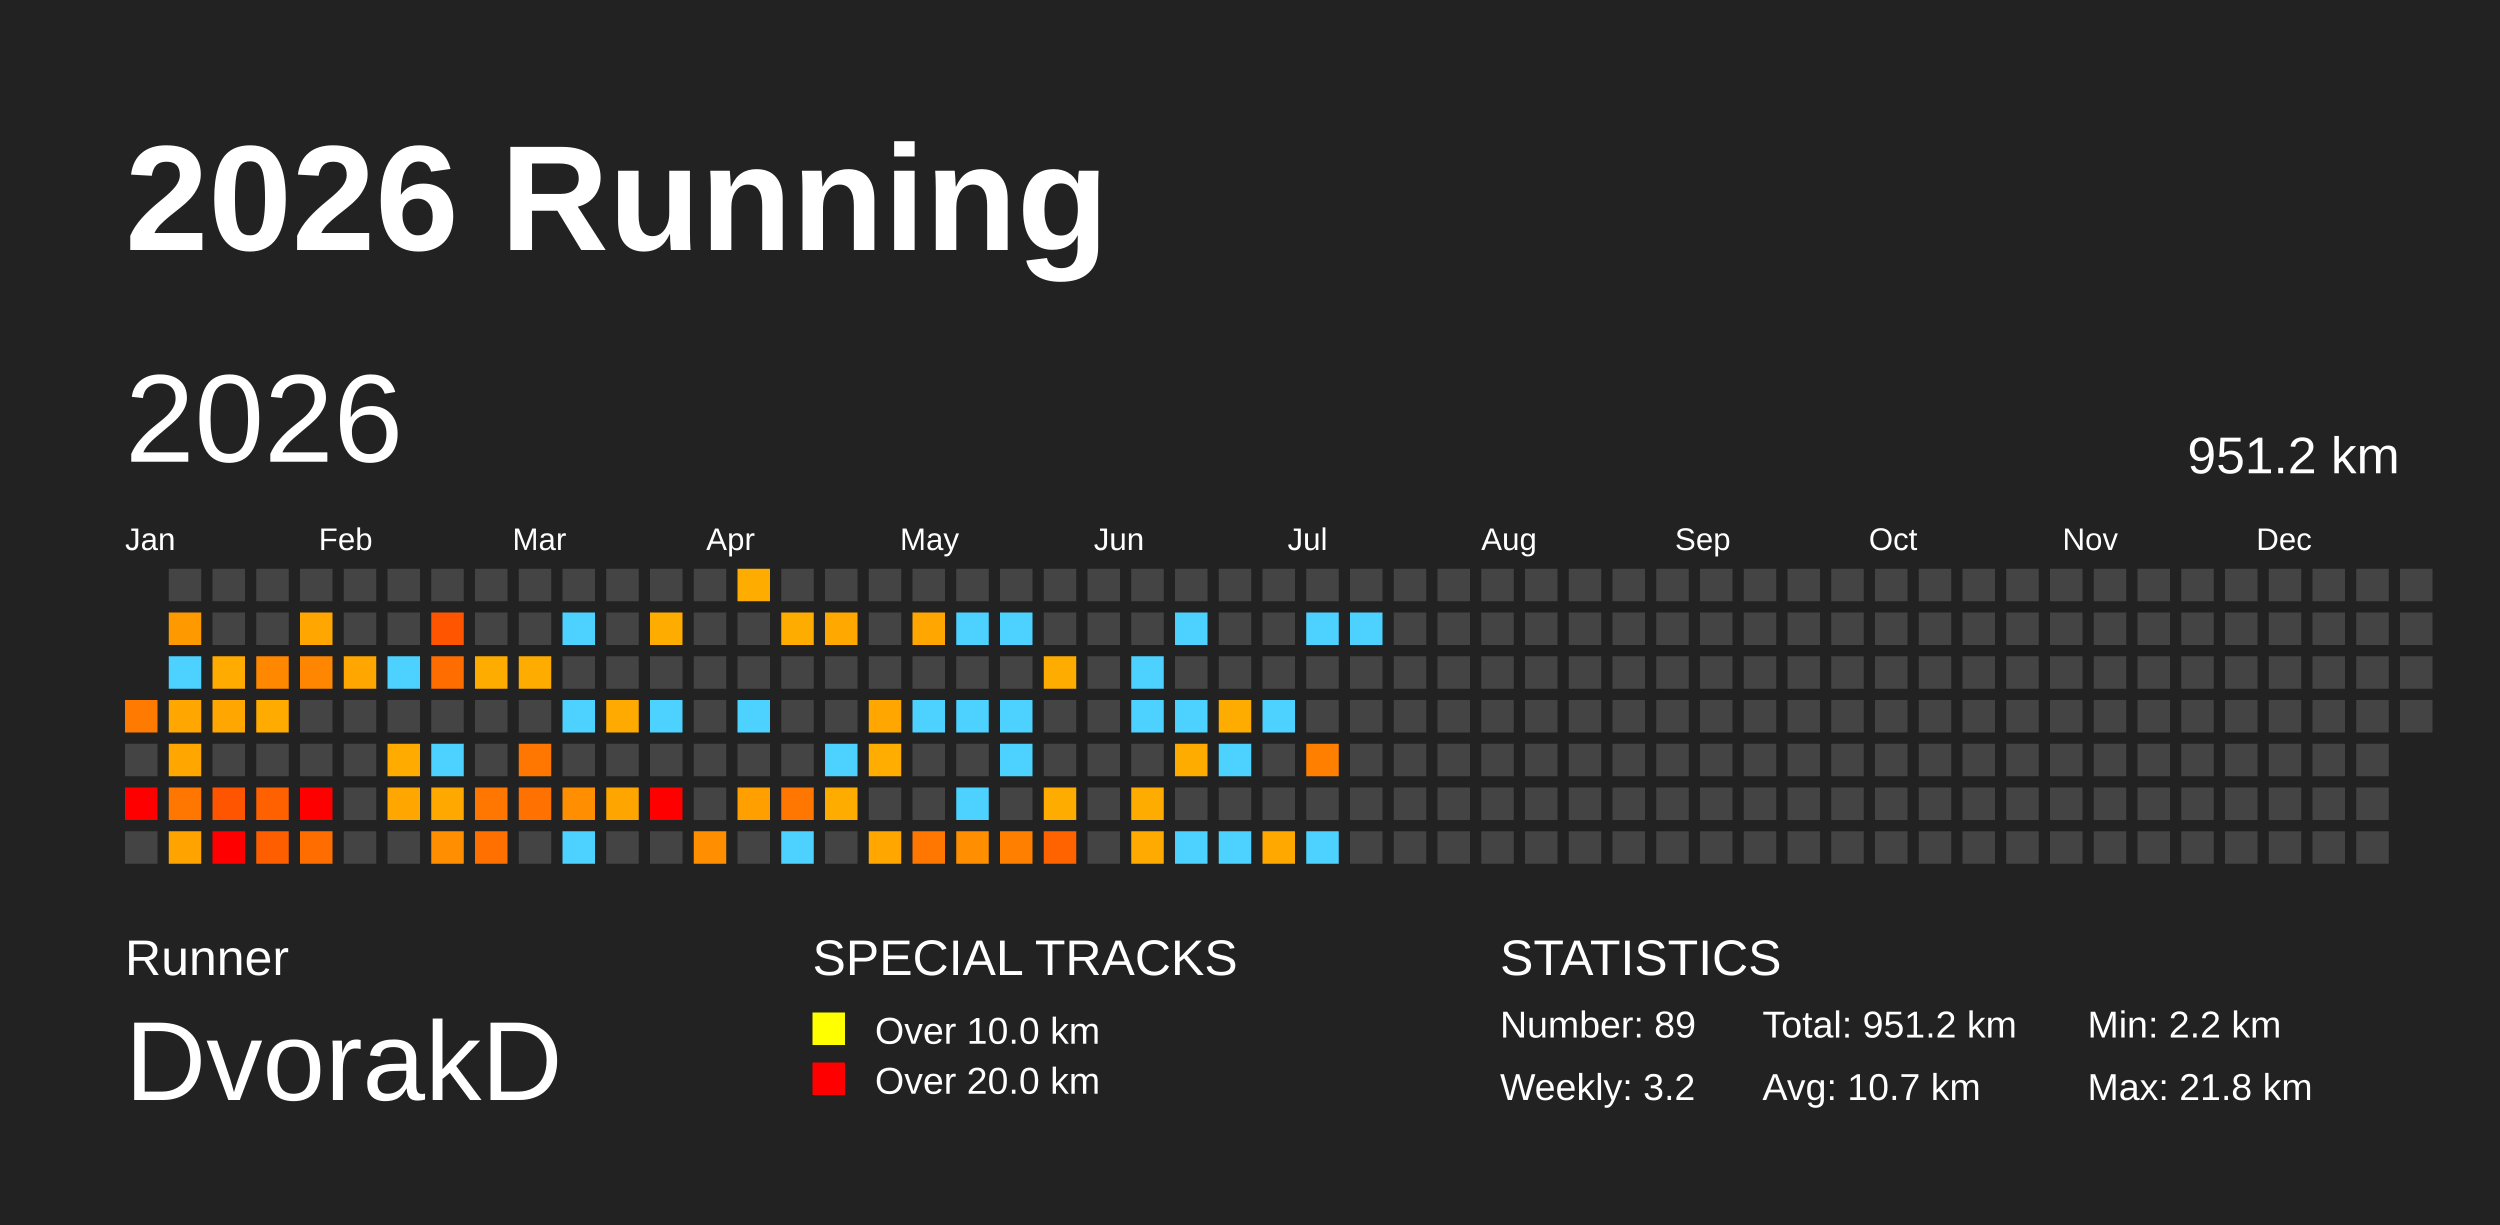
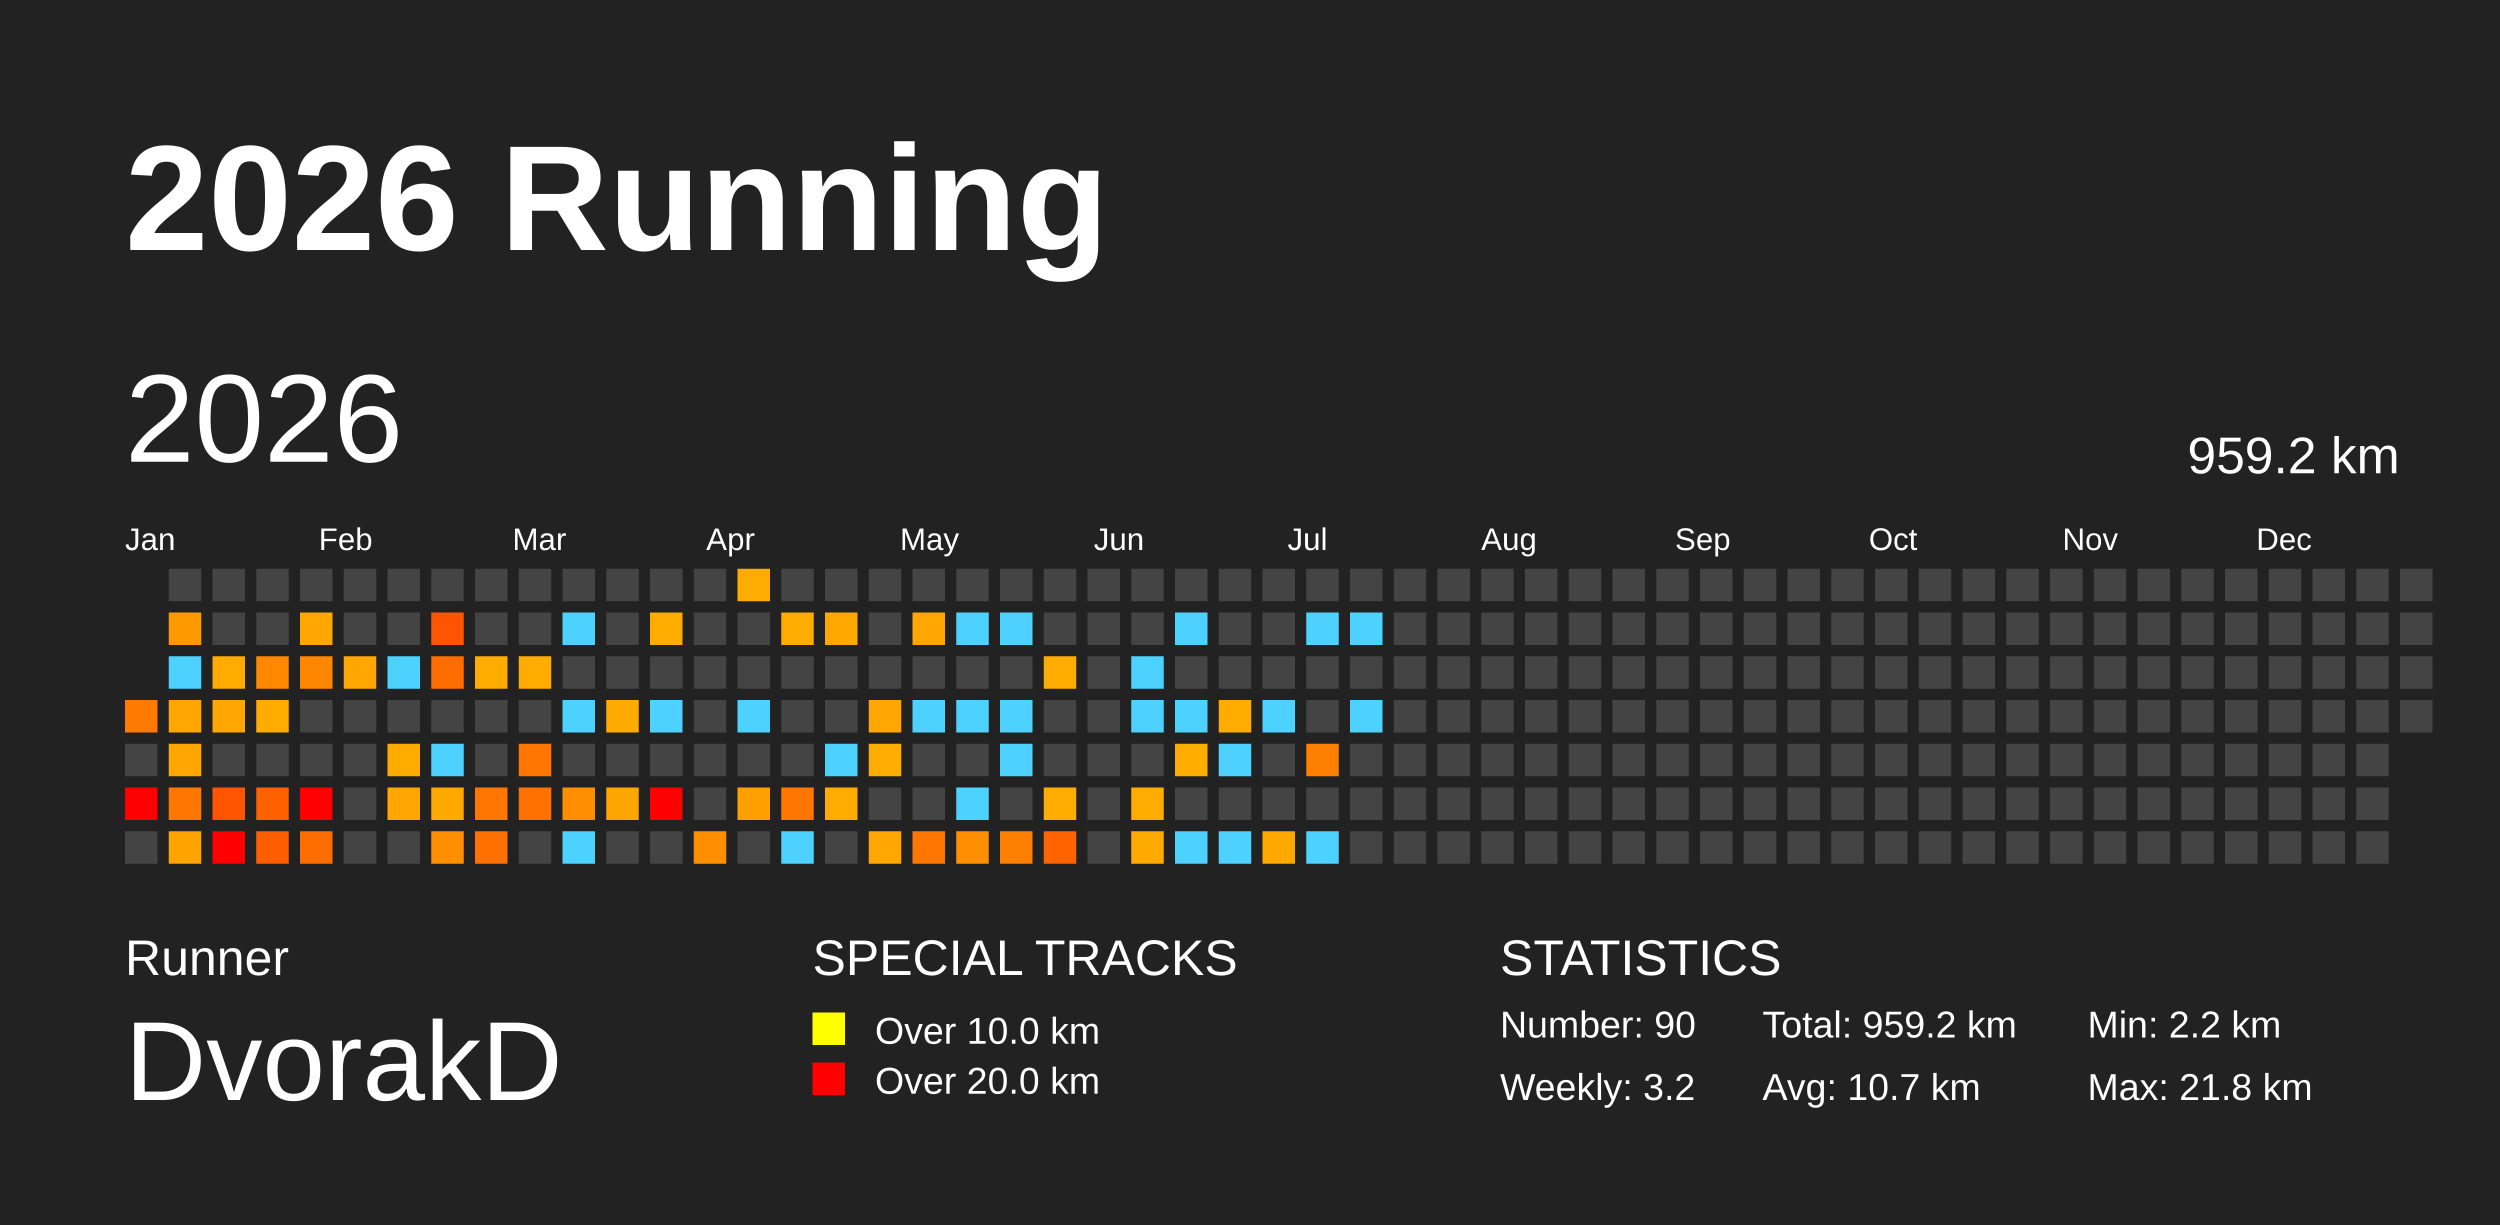
<svg xmlns="http://www.w3.org/2000/svg" baseProfile="full" height="98mm" version="1.1" viewBox="0,0,200,98" width="200mm">
  <defs />
  <rect fill="#222222" height="98" width="200" x="0" y="0" />
  <text fill="#FFFFFF" style="font-size:12px; font-family:Arial; font-weight:bold;" x="10" y="20">2026 Running</text>
  <text fill="#FFFFFF" style="font-size:4px; font-family:Arial" x="10" y="78">Runner</text>
  <text fill="#FFFFFF" style="font-size:9px; font-family:Arial" x="10" y="88">DvorakD</text>
  <text fill="#FFFFFF" style="font-size:4px; font-family:Arial" x="65" y="78">SPECIAL TRACKS</text>
  <rect fill="yellow" height="2.6" width="2.6" x="65" y="81" />
  <text fill="#FFFFFF" style="font-size:3px; font-family:Arial" x="70" y="83.5">Over 10.0 km</text>
  <rect fill="red" height="2.6" width="2.6" x="65" y="85" />
  <text fill="#FFFFFF" style="font-size:3px; font-family:Arial" x="70" y="87.5">Over 20.0 km</text>
  <text fill="#FFFFFF" style="font-size:4px; font-family:Arial" x="120" y="78">STATISTICS</text>
-   <text fill="#FFFFFF" style="font-size:3px; font-family:Arial" x="120" y="83">Number: 89</text>
+   <text fill="#FFFFFF" style="font-size:3px; font-family:Arial" x="120" y="83">Number: 90</text>
  <text fill="#FFFFFF" style="font-size:3px; font-family:Arial" x="120" y="88">Weekly: 3.2</text>
-   <text fill="#FFFFFF" style="font-size:3px; font-family:Arial" x="141" y="83">Total: 951.2 km</text>
+   <text fill="#FFFFFF" style="font-size:3px; font-family:Arial" x="141" y="83">Total: 959.2 km</text>
  <text fill="#FFFFFF" style="font-size:3px; font-family:Arial" x="141" y="88">Avg: 10.7 km</text>
  <text fill="#FFFFFF" style="font-size:3px; font-family:Arial" x="167" y="83">Min: 2.2 km</text>
  <text fill="#FFFFFF" style="font-size:3px; font-family:Arial" x="167" y="88">Max: 21.8 km</text>
  <text dominant-baseline="hanging" fill="#FFFFFF" style="font-size:10.0px; font-family:Arial;" x="10" y="30">2026</text>
-   <text dominant-baseline="hanging" fill="#FFFFFF" style="font-size:4.125px; font-family:Arial;" x="175" y="35">951.2 km</text>
+   <text dominant-baseline="hanging" fill="#FFFFFF" style="font-size:4.125px; font-family:Arial;" x="175" y="35">959.2 km</text>
  <text fill="#FFFFFF" style="font-size:2.5px; font-family:Arial" x="10.0" y="44">Jan</text>
  <text fill="#FFFFFF" style="font-size:2.5px; font-family:Arial" x="25.5" y="44">Feb</text>
  <text fill="#FFFFFF" style="font-size:2.5px; font-family:Arial" x="41.0" y="44">Mar</text>
  <text fill="#FFFFFF" style="font-size:2.5px; font-family:Arial" x="56.5" y="44">Apr</text>
  <text fill="#FFFFFF" style="font-size:2.5px; font-family:Arial" x="72.0" y="44">May</text>
  <text fill="#FFFFFF" style="font-size:2.5px; font-family:Arial" x="87.5" y="44">Jun</text>
  <text fill="#FFFFFF" style="font-size:2.5px; font-family:Arial" x="103.0" y="44">Jul</text>
  <text fill="#FFFFFF" style="font-size:2.5px; font-family:Arial" x="118.5" y="44">Aug</text>
  <text fill="#FFFFFF" style="font-size:2.5px; font-family:Arial" x="134.0" y="44">Sep</text>
  <text fill="#FFFFFF" style="font-size:2.5px; font-family:Arial" x="149.5" y="44">Oct</text>
  <text fill="#FFFFFF" style="font-size:2.5px; font-family:Arial" x="165.0" y="44">Nov</text>
  <text fill="#FFFFFF" style="font-size:2.5px; font-family:Arial" x="180.5" y="44">Dec</text>
  <rect fill="#ff7a00" height="2.6" width="2.6" x="10.0" y="56.0" />
  <rect fill="#444444" height="2.6" width="2.6" x="10.0" y="59.5" />
  <rect fill="red" height="2.6" width="2.6" x="10.0" y="63.0" />
  <rect fill="#444444" height="2.6" width="2.6" x="10.0" y="66.5" />
  <rect fill="#444444" height="2.6" width="2.6" x="13.5" y="45.5" />
  <rect fill="#ff9900" height="2.6" width="2.6" x="13.5" y="49.0" />
  <rect fill="#4dd2ff" height="2.6" width="2.6" x="13.5" y="52.5" />
  <rect fill="#ffa600" height="2.6" width="2.6" x="13.5" y="56.0" />
  <rect fill="#ffa600" height="2.6" width="2.6" x="13.5" y="59.5" />
  <rect fill="#ff7700" height="2.6" width="2.6" x="13.5" y="63.0" />
  <rect fill="#ffa300" height="2.6" width="2.6" x="13.5" y="66.5" />
  <rect fill="#444444" height="2.6" width="2.6" x="17.0" y="45.5" />
  <rect fill="#444444" height="2.6" width="2.6" x="17.0" y="49.0" />
  <rect fill="#ffab00" height="2.6" width="2.6" x="17.0" y="52.5" />
  <rect fill="#ffa600" height="2.6" width="2.6" x="17.0" y="56.0" />
  <rect fill="#444444" height="2.6" width="2.6" x="17.0" y="59.5" />
  <rect fill="#ff5400" height="2.6" width="2.6" x="17.0" y="63.0" />
  <rect fill="red" height="2.6" width="2.6" x="17.0" y="66.5" />
  <rect fill="#444444" height="2.6" width="2.6" x="20.5" y="45.5" />
  <rect fill="#444444" height="2.6" width="2.6" x="20.5" y="49.0" />
  <rect fill="#ff8800" height="2.6" width="2.6" x="20.5" y="52.5" />
  <rect fill="#ffab00" height="2.6" width="2.6" x="20.5" y="56.0" />
  <rect fill="#444444" height="2.6" width="2.6" x="20.5" y="59.5" />
  <rect fill="#ff6000" height="2.6" width="2.6" x="20.5" y="63.0" />
  <rect fill="#ff5e00" height="2.6" width="2.6" x="20.5" y="66.5" />
  <rect fill="#444444" height="2.6" width="2.6" x="24.0" y="45.5" />
  <rect fill="#ffa600" height="2.6" width="2.6" x="24.0" y="49.0" />
  <rect fill="#ff8600" height="2.6" width="2.6" x="24.0" y="52.5" />
  <rect fill="#444444" height="2.6" width="2.6" x="24.0" y="56.0" />
  <rect fill="#444444" height="2.6" width="2.6" x="24.0" y="59.5" />
  <rect fill="red" height="2.6" width="2.6" x="24.0" y="63.0" />
  <rect fill="#ff6d00" height="2.6" width="2.6" x="24.0" y="66.5" />
  <rect fill="#444444" height="2.6" width="2.6" x="27.5" y="45.5" />
  <rect fill="#444444" height="2.6" width="2.6" x="27.5" y="49.0" />
  <rect fill="#ffa700" height="2.6" width="2.6" x="27.5" y="52.5" />
  <rect fill="#444444" height="2.6" width="2.6" x="27.5" y="56.0" />
  <rect fill="#444444" height="2.6" width="2.6" x="27.5" y="59.5" />
  <rect fill="#444444" height="2.6" width="2.6" x="27.5" y="63.0" />
  <rect fill="#444444" height="2.6" width="2.6" x="27.5" y="66.5" />
  <rect fill="#444444" height="2.6" width="2.6" x="31.0" y="45.5" />
  <rect fill="#444444" height="2.6" width="2.6" x="31.0" y="49.0" />
  <rect fill="#4dd2ff" height="2.6" width="2.6" x="31.0" y="52.5" />
  <rect fill="#444444" height="2.6" width="2.6" x="31.0" y="56.0" />
  <rect fill="#ffab00" height="2.6" width="2.6" x="31.0" y="59.5" />
  <rect fill="#ffa600" height="2.6" width="2.6" x="31.0" y="63.0" />
  <rect fill="#444444" height="2.6" width="2.6" x="31.0" y="66.5" />
  <rect fill="#444444" height="2.6" width="2.6" x="34.5" y="45.5" />
  <rect fill="#ff5500" height="2.6" width="2.6" x="34.5" y="49.0" />
  <rect fill="#ff6c00" height="2.6" width="2.6" x="34.5" y="52.5" />
  <rect fill="#444444" height="2.6" width="2.6" x="34.5" y="56.0" />
  <rect fill="#4dd2ff" height="2.6" width="2.6" x="34.5" y="59.5" />
  <rect fill="#ffa800" height="2.6" width="2.6" x="34.5" y="63.0" />
  <rect fill="#ff8f00" height="2.6" width="2.6" x="34.5" y="66.5" />
  <rect fill="#444444" height="2.6" width="2.6" x="38.0" y="45.5" />
  <rect fill="#444444" height="2.6" width="2.6" x="38.0" y="49.0" />
  <rect fill="#ffac00" height="2.6" width="2.6" x="38.0" y="52.5" />
  <rect fill="#444444" height="2.6" width="2.6" x="38.0" y="56.0" />
  <rect fill="#444444" height="2.6" width="2.6" x="38.0" y="59.5" />
  <rect fill="#ff7600" height="2.6" width="2.6" x="38.0" y="63.0" />
  <rect fill="#ff7000" height="2.6" width="2.6" x="38.0" y="66.5" />
  <rect fill="#444444" height="2.6" width="2.6" x="41.5" y="45.5" />
  <rect fill="#444444" height="2.6" width="2.6" x="41.5" y="49.0" />
  <rect fill="#ffac00" height="2.6" width="2.6" x="41.5" y="52.5" />
  <rect fill="#444444" height="2.6" width="2.6" x="41.5" y="56.0" />
  <rect fill="#ff7600" height="2.6" width="2.6" x="41.5" y="59.5" />
  <rect fill="#ff7100" height="2.6" width="2.6" x="41.5" y="63.0" />
  <rect fill="#444444" height="2.6" width="2.6" x="41.5" y="66.5" />
  <rect fill="#444444" height="2.6" width="2.6" x="45.0" y="45.5" />
  <rect fill="#4dd2ff" height="2.6" width="2.6" x="45.0" y="49.0" />
  <rect fill="#444444" height="2.6" width="2.6" x="45.0" y="52.5" />
  <rect fill="#4dd2ff" height="2.6" width="2.6" x="45.0" y="56.0" />
  <rect fill="#444444" height="2.6" width="2.6" x="45.0" y="59.5" />
  <rect fill="#ff8f00" height="2.6" width="2.6" x="45.0" y="63.0" />
  <rect fill="#4dd2ff" height="2.6" width="2.6" x="45.0" y="66.5" />
  <rect fill="#444444" height="2.6" width="2.6" x="48.5" y="45.5" />
  <rect fill="#444444" height="2.6" width="2.6" x="48.5" y="49.0" />
  <rect fill="#444444" height="2.6" width="2.6" x="48.5" y="52.5" />
  <rect fill="#ffaa00" height="2.6" width="2.6" x="48.5" y="56.0" />
  <rect fill="#444444" height="2.6" width="2.6" x="48.5" y="59.5" />
  <rect fill="#ffa500" height="2.6" width="2.6" x="48.5" y="63.0" />
  <rect fill="#444444" height="2.6" width="2.6" x="48.5" y="66.5" />
  <rect fill="#444444" height="2.6" width="2.6" x="52.0" y="45.5" />
  <rect fill="#ffac00" height="2.6" width="2.6" x="52.0" y="49.0" />
  <rect fill="#444444" height="2.6" width="2.6" x="52.0" y="52.5" />
  <rect fill="#4dd2ff" height="2.6" width="2.6" x="52.0" y="56.0" />
  <rect fill="#444444" height="2.6" width="2.6" x="52.0" y="59.5" />
  <rect fill="red" height="2.6" width="2.6" x="52.0" y="63.0" />
  <rect fill="#444444" height="2.6" width="2.6" x="52.0" y="66.5" />
  <rect fill="#444444" height="2.6" width="2.6" x="55.5" y="45.5" />
  <rect fill="#444444" height="2.6" width="2.6" x="55.5" y="49.0" />
  <rect fill="#444444" height="2.6" width="2.6" x="55.5" y="52.5" />
  <rect fill="#444444" height="2.6" width="2.6" x="55.5" y="56.0" />
  <rect fill="#444444" height="2.6" width="2.6" x="55.5" y="59.5" />
  <rect fill="#444444" height="2.6" width="2.6" x="55.5" y="63.0" />
  <rect fill="#ff8f00" height="2.6" width="2.6" x="55.5" y="66.5" />
  <rect fill="#ffac00" height="2.6" width="2.6" x="59.0" y="45.5" />
  <rect fill="#444444" height="2.6" width="2.6" x="59.0" y="49.0" />
  <rect fill="#444444" height="2.6" width="2.6" x="59.0" y="52.5" />
  <rect fill="#4dd2ff" height="2.6" width="2.6" x="59.0" y="56.0" />
  <rect fill="#444444" height="2.6" width="2.6" x="59.0" y="59.5" />
  <rect fill="#ffa000" height="2.6" width="2.6" x="59.0" y="63.0" />
  <rect fill="#444444" height="2.6" width="2.6" x="59.0" y="66.5" />
  <rect fill="#444444" height="2.6" width="2.6" x="62.5" y="45.5" />
  <rect fill="#ffac00" height="2.6" width="2.6" x="62.5" y="49.0" />
  <rect fill="#444444" height="2.6" width="2.6" x="62.5" y="52.5" />
  <rect fill="#444444" height="2.6" width="2.6" x="62.5" y="56.0" />
  <rect fill="#444444" height="2.6" width="2.6" x="62.5" y="59.5" />
  <rect fill="#ff7600" height="2.6" width="2.6" x="62.5" y="63.0" />
  <rect fill="#4dd2ff" height="2.6" width="2.6" x="62.5" y="66.5" />
  <rect fill="#444444" height="2.6" width="2.6" x="66.0" y="45.5" />
  <rect fill="#ffa900" height="2.6" width="2.6" x="66.0" y="49.0" />
  <rect fill="#444444" height="2.6" width="2.6" x="66.0" y="52.5" />
  <rect fill="#444444" height="2.6" width="2.6" x="66.0" y="56.0" />
  <rect fill="#4dd2ff" height="2.6" width="2.6" x="66.0" y="59.5" />
  <rect fill="#ffac00" height="2.6" width="2.6" x="66.0" y="63.0" />
  <rect fill="#444444" height="2.6" width="2.6" x="66.0" y="66.5" />
  <rect fill="#444444" height="2.6" width="2.6" x="69.5" y="45.5" />
  <rect fill="#444444" height="2.6" width="2.6" x="69.5" y="49.0" />
  <rect fill="#444444" height="2.6" width="2.6" x="69.5" y="52.5" />
  <rect fill="#ffa600" height="2.6" width="2.6" x="69.5" y="56.0" />
  <rect fill="#ffad00" height="2.6" width="2.6" x="69.5" y="59.5" />
  <rect fill="#444444" height="2.6" width="2.6" x="69.5" y="63.0" />
  <rect fill="#ffa600" height="2.6" width="2.6" x="69.5" y="66.5" />
  <rect fill="#444444" height="2.6" width="2.6" x="73.0" y="45.5" />
  <rect fill="#ffa600" height="2.6" width="2.6" x="73.0" y="49.0" />
  <rect fill="#444444" height="2.6" width="2.6" x="73.0" y="52.5" />
  <rect fill="#4dd2ff" height="2.6" width="2.6" x="73.0" y="56.0" />
  <rect fill="#444444" height="2.6" width="2.6" x="73.0" y="59.5" />
  <rect fill="#444444" height="2.6" width="2.6" x="73.0" y="63.0" />
  <rect fill="#ff7700" height="2.6" width="2.6" x="73.0" y="66.5" />
  <rect fill="#444444" height="2.6" width="2.6" x="76.5" y="45.5" />
  <rect fill="#4dd2ff" height="2.6" width="2.6" x="76.5" y="49.0" />
  <rect fill="#444444" height="2.6" width="2.6" x="76.5" y="52.5" />
  <rect fill="#4dd2ff" height="2.6" width="2.6" x="76.5" y="56.0" />
  <rect fill="#444444" height="2.6" width="2.6" x="76.5" y="59.5" />
  <rect fill="#4dd2ff" height="2.6" width="2.6" x="76.5" y="63.0" />
  <rect fill="#ff8f00" height="2.6" width="2.6" x="76.5" y="66.5" />
  <rect fill="#444444" height="2.6" width="2.6" x="80.0" y="45.5" />
  <rect fill="#4dd2ff" height="2.6" width="2.6" x="80.0" y="49.0" />
  <rect fill="#444444" height="2.6" width="2.6" x="80.0" y="52.5" />
  <rect fill="#4dd2ff" height="2.6" width="2.6" x="80.0" y="56.0" />
  <rect fill="#4dd2ff" height="2.6" width="2.6" x="80.0" y="59.5" />
  <rect fill="#444444" height="2.6" width="2.6" x="80.0" y="63.0" />
  <rect fill="#ff8000" height="2.6" width="2.6" x="80.0" y="66.5" />
  <rect fill="#444444" height="2.6" width="2.6" x="83.5" y="45.5" />
  <rect fill="#444444" height="2.6" width="2.6" x="83.5" y="49.0" />
  <rect fill="#ffac00" height="2.6" width="2.6" x="83.5" y="52.5" />
  <rect fill="#444444" height="2.6" width="2.6" x="83.5" y="56.0" />
  <rect fill="#444444" height="2.6" width="2.6" x="83.5" y="59.5" />
  <rect fill="#ffac00" height="2.6" width="2.6" x="83.5" y="63.0" />
  <rect fill="#ff6300" height="2.6" width="2.6" x="83.5" y="66.5" />
  <rect fill="#444444" height="2.6" width="2.6" x="87.0" y="45.5" />
  <rect fill="#444444" height="2.6" width="2.6" x="87.0" y="49.0" />
  <rect fill="#444444" height="2.6" width="2.6" x="87.0" y="52.5" />
  <rect fill="#444444" height="2.6" width="2.6" x="87.0" y="56.0" />
  <rect fill="#444444" height="2.6" width="2.6" x="87.0" y="59.5" />
  <rect fill="#444444" height="2.6" width="2.6" x="87.0" y="63.0" />
  <rect fill="#444444" height="2.6" width="2.6" x="87.0" y="66.5" />
  <rect fill="#444444" height="2.6" width="2.6" x="90.5" y="45.5" />
  <rect fill="#444444" height="2.6" width="2.6" x="90.5" y="49.0" />
  <rect fill="#4dd2ff" height="2.6" width="2.6" x="90.5" y="52.5" />
  <rect fill="#4dd2ff" height="2.6" width="2.6" x="90.5" y="56.0" />
  <rect fill="#444444" height="2.6" width="2.6" x="90.5" y="59.5" />
  <rect fill="#ffac00" height="2.6" width="2.6" x="90.5" y="63.0" />
  <rect fill="#ffaa00" height="2.6" width="2.6" x="90.5" y="66.5" />
  <rect fill="#444444" height="2.6" width="2.6" x="94.0" y="45.5" />
  <rect fill="#4dd2ff" height="2.6" width="2.6" x="94.0" y="49.0" />
  <rect fill="#444444" height="2.6" width="2.6" x="94.0" y="52.5" />
  <rect fill="#4dd2ff" height="2.6" width="2.6" x="94.0" y="56.0" />
  <rect fill="#ffac00" height="2.6" width="2.6" x="94.0" y="59.5" />
  <rect fill="#444444" height="2.6" width="2.6" x="94.0" y="63.0" />
  <rect fill="#4dd2ff" height="2.6" width="2.6" x="94.0" y="66.5" />
  <rect fill="#444444" height="2.6" width="2.6" x="97.5" y="45.5" />
  <rect fill="#444444" height="2.6" width="2.6" x="97.5" y="49.0" />
  <rect fill="#444444" height="2.6" width="2.6" x="97.5" y="52.5" />
  <rect fill="#ffac00" height="2.6" width="2.6" x="97.5" y="56.0" />
  <rect fill="#4dd2ff" height="2.6" width="2.6" x="97.5" y="59.5" />
  <rect fill="#444444" height="2.6" width="2.6" x="97.5" y="63.0" />
  <rect fill="#4dd2ff" height="2.6" width="2.6" x="97.5" y="66.5" />
  <rect fill="#444444" height="2.6" width="2.6" x="101.0" y="45.5" />
  <rect fill="#444444" height="2.6" width="2.6" x="101.0" y="49.0" />
  <rect fill="#444444" height="2.6" width="2.6" x="101.0" y="52.5" />
  <rect fill="#4dd2ff" height="2.6" width="2.6" x="101.0" y="56.0" />
  <rect fill="#444444" height="2.6" width="2.6" x="101.0" y="59.5" />
  <rect fill="#444444" height="2.6" width="2.6" x="101.0" y="63.0" />
  <rect fill="#ffa900" height="2.6" width="2.6" x="101.0" y="66.5" />
  <rect fill="#444444" height="2.6" width="2.6" x="104.5" y="45.5" />
  <rect fill="#4dd2ff" height="2.6" width="2.6" x="104.5" y="49.0" />
  <rect fill="#444444" height="2.6" width="2.6" x="104.5" y="52.5" />
  <rect fill="#444444" height="2.6" width="2.6" x="104.5" y="56.0" />
  <rect fill="#ff8000" height="2.6" width="2.6" x="104.5" y="59.5" />
  <rect fill="#444444" height="2.6" width="2.6" x="104.5" y="63.0" />
  <rect fill="#4dd2ff" height="2.6" width="2.6" x="104.5" y="66.5" />
  <rect fill="#444444" height="2.6" width="2.6" x="108.0" y="45.5" />
  <rect fill="#4dd2ff" height="2.6" width="2.6" x="108.0" y="49.0" />
  <rect fill="#444444" height="2.6" width="2.6" x="108.0" y="52.5" />
-   <rect fill="#444444" height="2.6" width="2.6" x="108.0" y="56.0" />
+   <rect fill="#4dd2ff" height="2.6" width="2.6" x="108.0" y="56.0" />
  <rect fill="#444444" height="2.6" width="2.6" x="108.0" y="59.5" />
  <rect fill="#444444" height="2.6" width="2.6" x="108.0" y="63.0" />
  <rect fill="#444444" height="2.6" width="2.6" x="108.0" y="66.5" />
  <rect fill="#444444" height="2.6" width="2.6" x="111.5" y="45.5" />
  <rect fill="#444444" height="2.6" width="2.6" x="111.5" y="49.0" />
  <rect fill="#444444" height="2.6" width="2.6" x="111.5" y="52.5" />
  <rect fill="#444444" height="2.6" width="2.6" x="111.5" y="56.0" />
  <rect fill="#444444" height="2.6" width="2.6" x="111.5" y="59.5" />
  <rect fill="#444444" height="2.6" width="2.6" x="111.5" y="63.0" />
  <rect fill="#444444" height="2.6" width="2.6" x="111.5" y="66.5" />
  <rect fill="#444444" height="2.6" width="2.6" x="115.0" y="45.5" />
  <rect fill="#444444" height="2.6" width="2.6" x="115.0" y="49.0" />
  <rect fill="#444444" height="2.6" width="2.6" x="115.0" y="52.5" />
  <rect fill="#444444" height="2.6" width="2.6" x="115.0" y="56.0" />
  <rect fill="#444444" height="2.6" width="2.6" x="115.0" y="59.5" />
  <rect fill="#444444" height="2.6" width="2.6" x="115.0" y="63.0" />
  <rect fill="#444444" height="2.6" width="2.6" x="115.0" y="66.5" />
  <rect fill="#444444" height="2.6" width="2.6" x="118.5" y="45.5" />
  <rect fill="#444444" height="2.6" width="2.6" x="118.5" y="49.0" />
  <rect fill="#444444" height="2.6" width="2.6" x="118.5" y="52.5" />
  <rect fill="#444444" height="2.6" width="2.6" x="118.5" y="56.0" />
  <rect fill="#444444" height="2.6" width="2.6" x="118.5" y="59.5" />
  <rect fill="#444444" height="2.6" width="2.6" x="118.5" y="63.0" />
  <rect fill="#444444" height="2.6" width="2.6" x="118.5" y="66.5" />
  <rect fill="#444444" height="2.6" width="2.6" x="122.0" y="45.5" />
  <rect fill="#444444" height="2.6" width="2.6" x="122.0" y="49.0" />
  <rect fill="#444444" height="2.6" width="2.6" x="122.0" y="52.5" />
  <rect fill="#444444" height="2.6" width="2.6" x="122.0" y="56.0" />
  <rect fill="#444444" height="2.6" width="2.6" x="122.0" y="59.5" />
  <rect fill="#444444" height="2.6" width="2.6" x="122.0" y="63.0" />
  <rect fill="#444444" height="2.6" width="2.6" x="122.0" y="66.5" />
  <rect fill="#444444" height="2.6" width="2.6" x="125.5" y="45.5" />
  <rect fill="#444444" height="2.6" width="2.6" x="125.5" y="49.0" />
  <rect fill="#444444" height="2.6" width="2.6" x="125.5" y="52.5" />
  <rect fill="#444444" height="2.6" width="2.6" x="125.5" y="56.0" />
  <rect fill="#444444" height="2.6" width="2.6" x="125.5" y="59.5" />
  <rect fill="#444444" height="2.6" width="2.6" x="125.5" y="63.0" />
  <rect fill="#444444" height="2.6" width="2.6" x="125.5" y="66.5" />
  <rect fill="#444444" height="2.6" width="2.6" x="129.0" y="45.5" />
  <rect fill="#444444" height="2.6" width="2.6" x="129.0" y="49.0" />
  <rect fill="#444444" height="2.6" width="2.6" x="129.0" y="52.5" />
  <rect fill="#444444" height="2.6" width="2.6" x="129.0" y="56.0" />
  <rect fill="#444444" height="2.6" width="2.6" x="129.0" y="59.5" />
  <rect fill="#444444" height="2.6" width="2.6" x="129.0" y="63.0" />
  <rect fill="#444444" height="2.6" width="2.6" x="129.0" y="66.5" />
  <rect fill="#444444" height="2.6" width="2.6" x="132.5" y="45.5" />
  <rect fill="#444444" height="2.6" width="2.6" x="132.5" y="49.0" />
  <rect fill="#444444" height="2.6" width="2.6" x="132.5" y="52.5" />
  <rect fill="#444444" height="2.6" width="2.6" x="132.5" y="56.0" />
  <rect fill="#444444" height="2.6" width="2.6" x="132.5" y="59.5" />
  <rect fill="#444444" height="2.6" width="2.6" x="132.5" y="63.0" />
  <rect fill="#444444" height="2.6" width="2.6" x="132.5" y="66.5" />
  <rect fill="#444444" height="2.6" width="2.6" x="136.0" y="45.5" />
  <rect fill="#444444" height="2.6" width="2.6" x="136.0" y="49.0" />
  <rect fill="#444444" height="2.6" width="2.6" x="136.0" y="52.5" />
  <rect fill="#444444" height="2.6" width="2.6" x="136.0" y="56.0" />
  <rect fill="#444444" height="2.6" width="2.6" x="136.0" y="59.5" />
  <rect fill="#444444" height="2.6" width="2.6" x="136.0" y="63.0" />
  <rect fill="#444444" height="2.6" width="2.6" x="136.0" y="66.5" />
  <rect fill="#444444" height="2.6" width="2.6" x="139.5" y="45.5" />
  <rect fill="#444444" height="2.6" width="2.6" x="139.5" y="49.0" />
  <rect fill="#444444" height="2.6" width="2.6" x="139.5" y="52.5" />
  <rect fill="#444444" height="2.6" width="2.6" x="139.5" y="56.0" />
  <rect fill="#444444" height="2.6" width="2.6" x="139.5" y="59.5" />
  <rect fill="#444444" height="2.6" width="2.6" x="139.5" y="63.0" />
  <rect fill="#444444" height="2.6" width="2.6" x="139.5" y="66.5" />
  <rect fill="#444444" height="2.6" width="2.6" x="143.0" y="45.5" />
  <rect fill="#444444" height="2.6" width="2.6" x="143.0" y="49.0" />
  <rect fill="#444444" height="2.6" width="2.6" x="143.0" y="52.5" />
  <rect fill="#444444" height="2.6" width="2.6" x="143.0" y="56.0" />
  <rect fill="#444444" height="2.6" width="2.6" x="143.0" y="59.5" />
  <rect fill="#444444" height="2.6" width="2.6" x="143.0" y="63.0" />
  <rect fill="#444444" height="2.6" width="2.6" x="143.0" y="66.5" />
  <rect fill="#444444" height="2.6" width="2.6" x="146.5" y="45.5" />
  <rect fill="#444444" height="2.6" width="2.6" x="146.5" y="49.0" />
  <rect fill="#444444" height="2.6" width="2.6" x="146.5" y="52.5" />
  <rect fill="#444444" height="2.6" width="2.6" x="146.5" y="56.0" />
  <rect fill="#444444" height="2.6" width="2.6" x="146.5" y="59.5" />
  <rect fill="#444444" height="2.6" width="2.6" x="146.5" y="63.0" />
  <rect fill="#444444" height="2.6" width="2.6" x="146.5" y="66.5" />
  <rect fill="#444444" height="2.6" width="2.6" x="150.0" y="45.5" />
  <rect fill="#444444" height="2.6" width="2.6" x="150.0" y="49.0" />
  <rect fill="#444444" height="2.6" width="2.6" x="150.0" y="52.5" />
  <rect fill="#444444" height="2.6" width="2.6" x="150.0" y="56.0" />
  <rect fill="#444444" height="2.6" width="2.6" x="150.0" y="59.5" />
  <rect fill="#444444" height="2.6" width="2.6" x="150.0" y="63.0" />
  <rect fill="#444444" height="2.6" width="2.6" x="150.0" y="66.5" />
  <rect fill="#444444" height="2.6" width="2.6" x="153.5" y="45.5" />
  <rect fill="#444444" height="2.6" width="2.6" x="153.5" y="49.0" />
  <rect fill="#444444" height="2.6" width="2.6" x="153.5" y="52.5" />
  <rect fill="#444444" height="2.6" width="2.6" x="153.5" y="56.0" />
  <rect fill="#444444" height="2.6" width="2.6" x="153.5" y="59.5" />
  <rect fill="#444444" height="2.6" width="2.6" x="153.5" y="63.0" />
  <rect fill="#444444" height="2.6" width="2.6" x="153.5" y="66.5" />
  <rect fill="#444444" height="2.6" width="2.6" x="157.0" y="45.5" />
  <rect fill="#444444" height="2.6" width="2.6" x="157.0" y="49.0" />
  <rect fill="#444444" height="2.6" width="2.6" x="157.0" y="52.5" />
  <rect fill="#444444" height="2.6" width="2.6" x="157.0" y="56.0" />
  <rect fill="#444444" height="2.6" width="2.6" x="157.0" y="59.5" />
  <rect fill="#444444" height="2.6" width="2.6" x="157.0" y="63.0" />
  <rect fill="#444444" height="2.6" width="2.6" x="157.0" y="66.5" />
  <rect fill="#444444" height="2.6" width="2.6" x="160.5" y="45.5" />
  <rect fill="#444444" height="2.6" width="2.6" x="160.5" y="49.0" />
  <rect fill="#444444" height="2.6" width="2.6" x="160.5" y="52.5" />
  <rect fill="#444444" height="2.6" width="2.6" x="160.5" y="56.0" />
  <rect fill="#444444" height="2.6" width="2.6" x="160.5" y="59.5" />
  <rect fill="#444444" height="2.6" width="2.6" x="160.5" y="63.0" />
  <rect fill="#444444" height="2.6" width="2.6" x="160.5" y="66.5" />
  <rect fill="#444444" height="2.6" width="2.6" x="164.0" y="45.5" />
  <rect fill="#444444" height="2.6" width="2.6" x="164.0" y="49.0" />
  <rect fill="#444444" height="2.6" width="2.6" x="164.0" y="52.5" />
  <rect fill="#444444" height="2.6" width="2.6" x="164.0" y="56.0" />
  <rect fill="#444444" height="2.6" width="2.6" x="164.0" y="59.5" />
  <rect fill="#444444" height="2.6" width="2.6" x="164.0" y="63.0" />
  <rect fill="#444444" height="2.6" width="2.6" x="164.0" y="66.5" />
  <rect fill="#444444" height="2.6" width="2.6" x="167.5" y="45.5" />
  <rect fill="#444444" height="2.6" width="2.6" x="167.5" y="49.0" />
  <rect fill="#444444" height="2.6" width="2.6" x="167.5" y="52.5" />
  <rect fill="#444444" height="2.6" width="2.6" x="167.5" y="56.0" />
  <rect fill="#444444" height="2.6" width="2.6" x="167.5" y="59.5" />
  <rect fill="#444444" height="2.6" width="2.6" x="167.5" y="63.0" />
  <rect fill="#444444" height="2.6" width="2.6" x="167.5" y="66.5" />
  <rect fill="#444444" height="2.6" width="2.6" x="171.0" y="45.5" />
  <rect fill="#444444" height="2.6" width="2.6" x="171.0" y="49.0" />
  <rect fill="#444444" height="2.6" width="2.6" x="171.0" y="52.5" />
  <rect fill="#444444" height="2.6" width="2.6" x="171.0" y="56.0" />
  <rect fill="#444444" height="2.6" width="2.6" x="171.0" y="59.5" />
  <rect fill="#444444" height="2.6" width="2.6" x="171.0" y="63.0" />
  <rect fill="#444444" height="2.6" width="2.6" x="171.0" y="66.5" />
  <rect fill="#444444" height="2.6" width="2.6" x="174.5" y="45.5" />
  <rect fill="#444444" height="2.6" width="2.6" x="174.5" y="49.0" />
  <rect fill="#444444" height="2.6" width="2.6" x="174.5" y="52.5" />
  <rect fill="#444444" height="2.6" width="2.6" x="174.5" y="56.0" />
  <rect fill="#444444" height="2.6" width="2.6" x="174.5" y="59.5" />
  <rect fill="#444444" height="2.6" width="2.6" x="174.5" y="63.0" />
  <rect fill="#444444" height="2.6" width="2.6" x="174.5" y="66.5" />
  <rect fill="#444444" height="2.6" width="2.6" x="178.0" y="45.5" />
  <rect fill="#444444" height="2.6" width="2.6" x="178.0" y="49.0" />
  <rect fill="#444444" height="2.6" width="2.6" x="178.0" y="52.5" />
  <rect fill="#444444" height="2.6" width="2.6" x="178.0" y="56.0" />
  <rect fill="#444444" height="2.6" width="2.6" x="178.0" y="59.5" />
  <rect fill="#444444" height="2.6" width="2.6" x="178.0" y="63.0" />
  <rect fill="#444444" height="2.6" width="2.6" x="178.0" y="66.5" />
  <rect fill="#444444" height="2.6" width="2.6" x="181.5" y="45.5" />
  <rect fill="#444444" height="2.6" width="2.6" x="181.5" y="49.0" />
  <rect fill="#444444" height="2.6" width="2.6" x="181.5" y="52.5" />
  <rect fill="#444444" height="2.6" width="2.6" x="181.5" y="56.0" />
  <rect fill="#444444" height="2.6" width="2.6" x="181.5" y="59.5" />
  <rect fill="#444444" height="2.6" width="2.6" x="181.5" y="63.0" />
  <rect fill="#444444" height="2.6" width="2.6" x="181.5" y="66.5" />
  <rect fill="#444444" height="2.6" width="2.6" x="185.0" y="45.5" />
  <rect fill="#444444" height="2.6" width="2.6" x="185.0" y="49.0" />
  <rect fill="#444444" height="2.6" width="2.6" x="185.0" y="52.5" />
  <rect fill="#444444" height="2.6" width="2.6" x="185.0" y="56.0" />
  <rect fill="#444444" height="2.6" width="2.6" x="185.0" y="59.5" />
  <rect fill="#444444" height="2.6" width="2.6" x="185.0" y="63.0" />
  <rect fill="#444444" height="2.6" width="2.6" x="185.0" y="66.5" />
  <rect fill="#444444" height="2.6" width="2.6" x="188.5" y="45.5" />
  <rect fill="#444444" height="2.6" width="2.6" x="188.5" y="49.0" />
  <rect fill="#444444" height="2.6" width="2.6" x="188.5" y="52.5" />
  <rect fill="#444444" height="2.6" width="2.6" x="188.5" y="56.0" />
  <rect fill="#444444" height="2.6" width="2.6" x="188.5" y="59.5" />
  <rect fill="#444444" height="2.6" width="2.6" x="188.5" y="63.0" />
  <rect fill="#444444" height="2.6" width="2.6" x="188.5" y="66.5" />
  <rect fill="#444444" height="2.6" width="2.6" x="192.0" y="45.5" />
  <rect fill="#444444" height="2.6" width="2.6" x="192.0" y="49.0" />
  <rect fill="#444444" height="2.6" width="2.6" x="192.0" y="52.5" />
  <rect fill="#444444" height="2.6" width="2.6" x="192.0" y="56.0" />
</svg>
